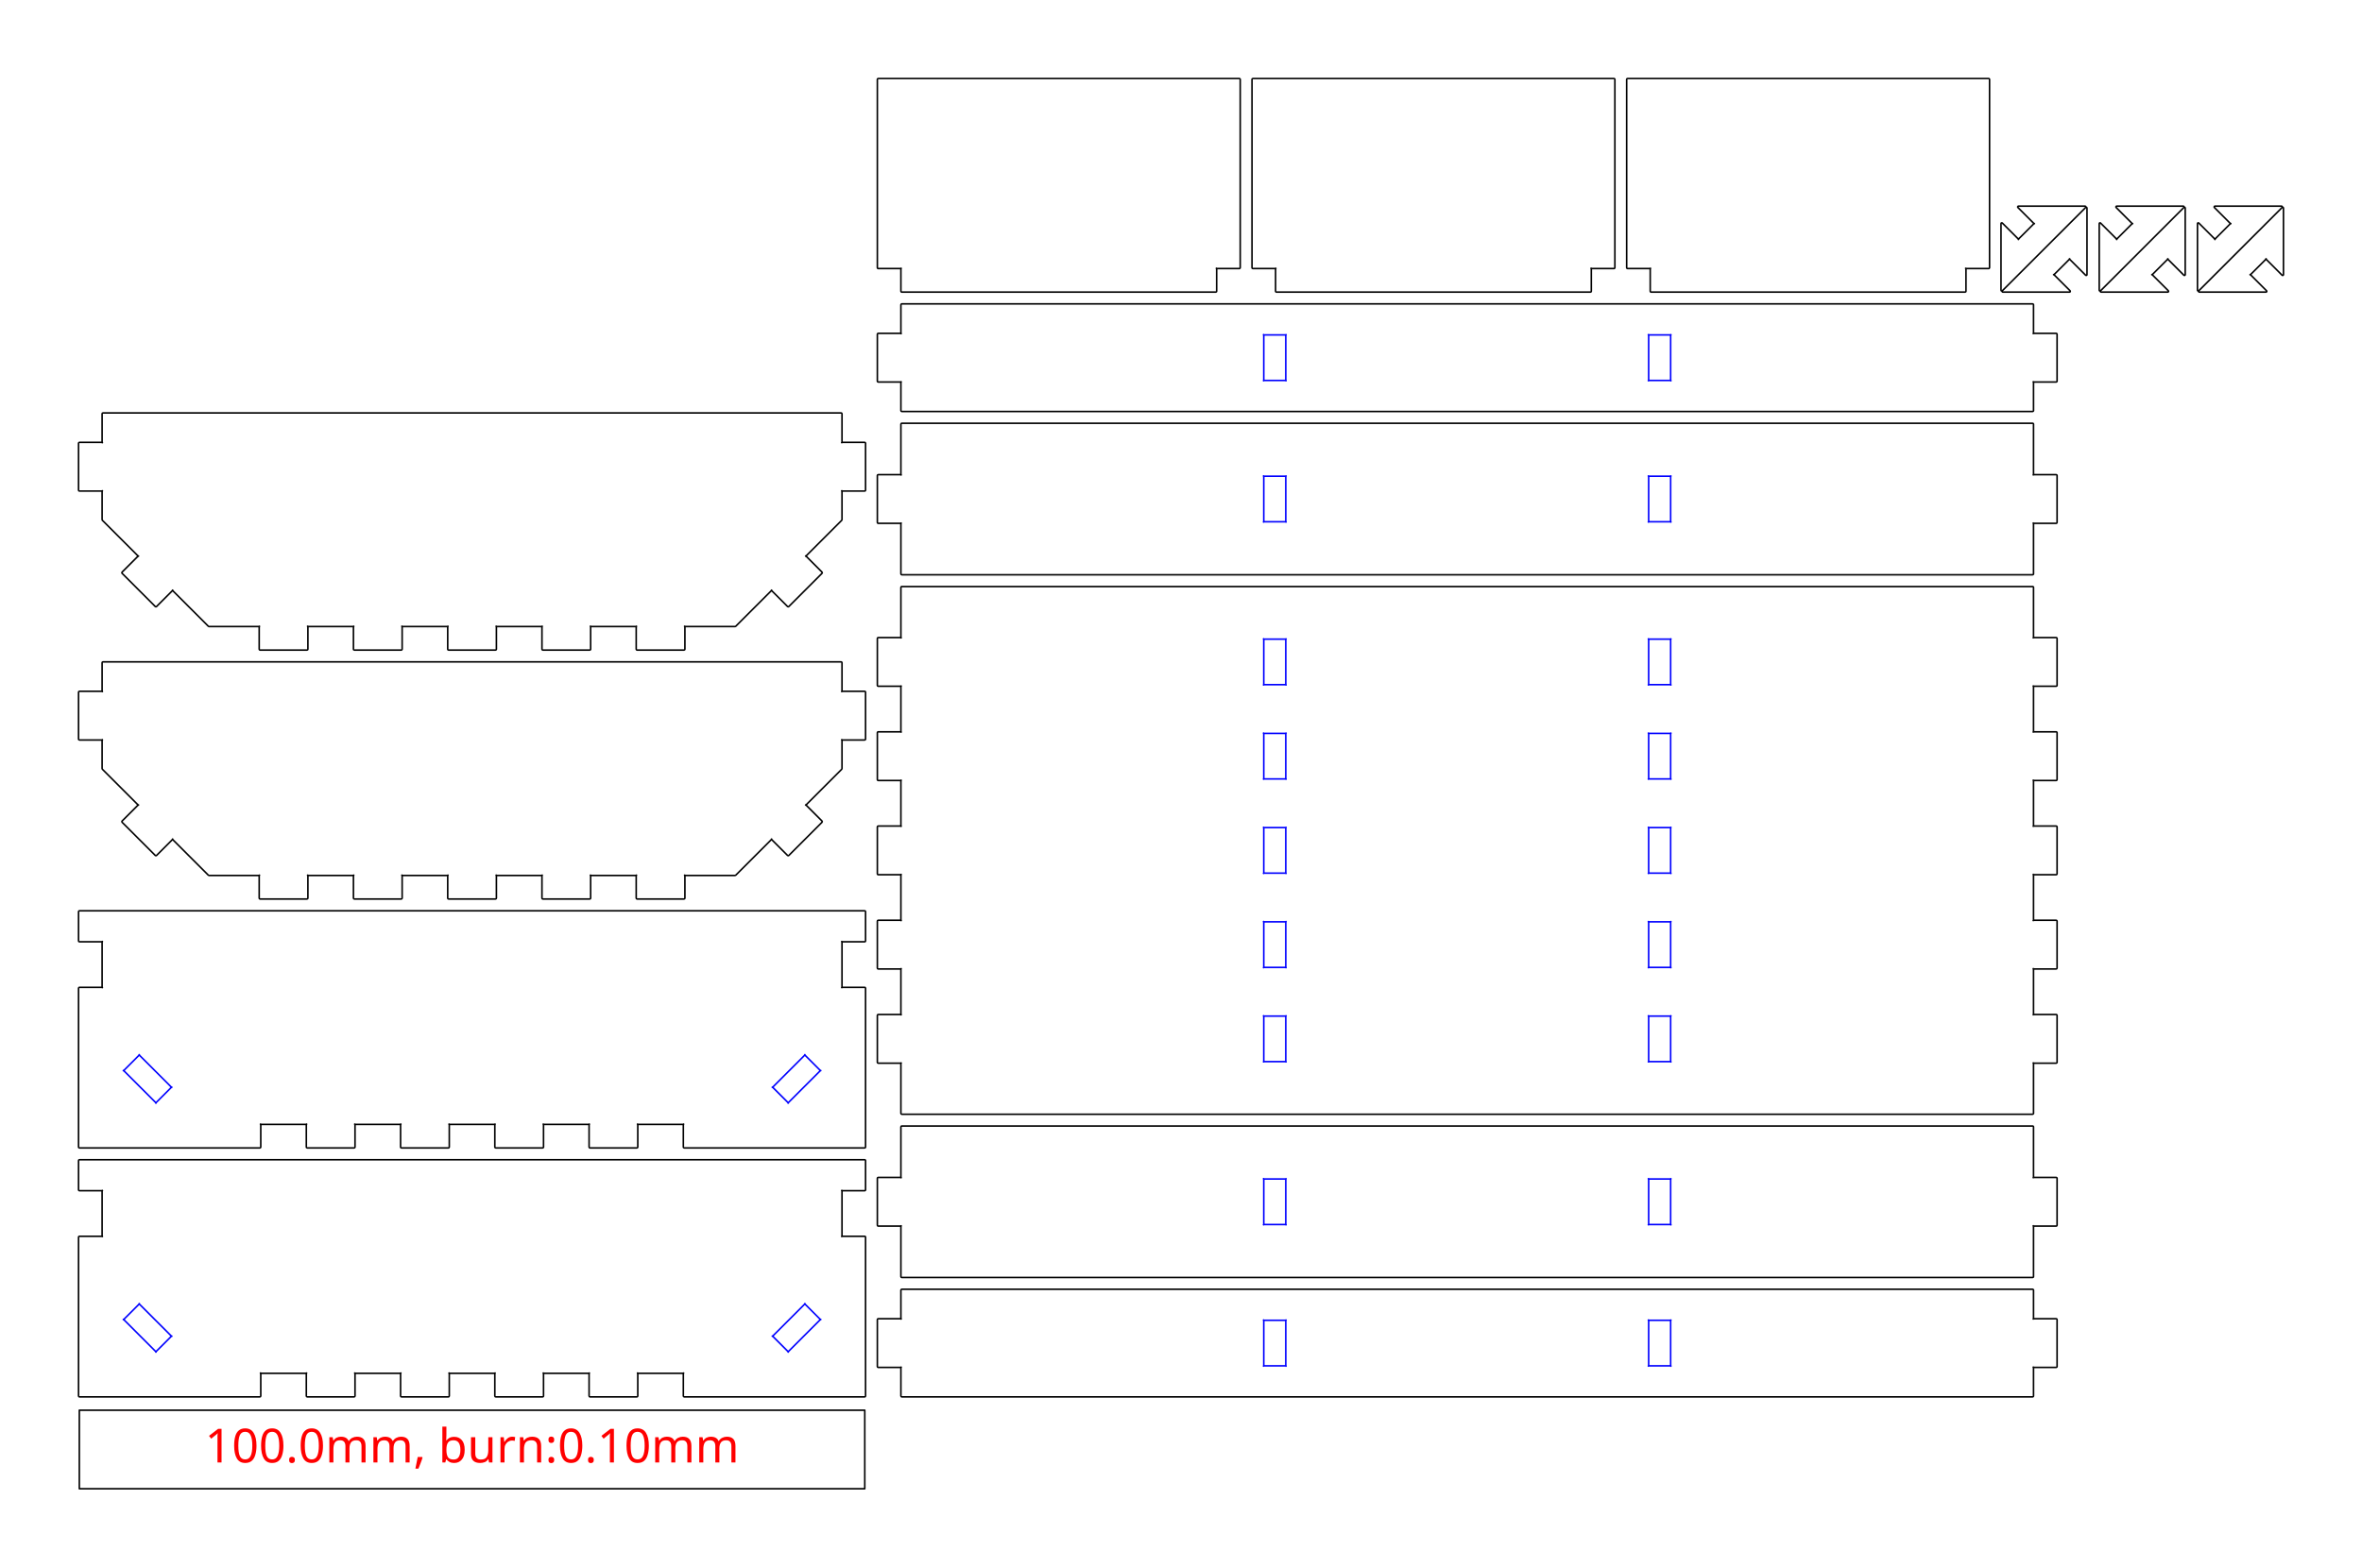
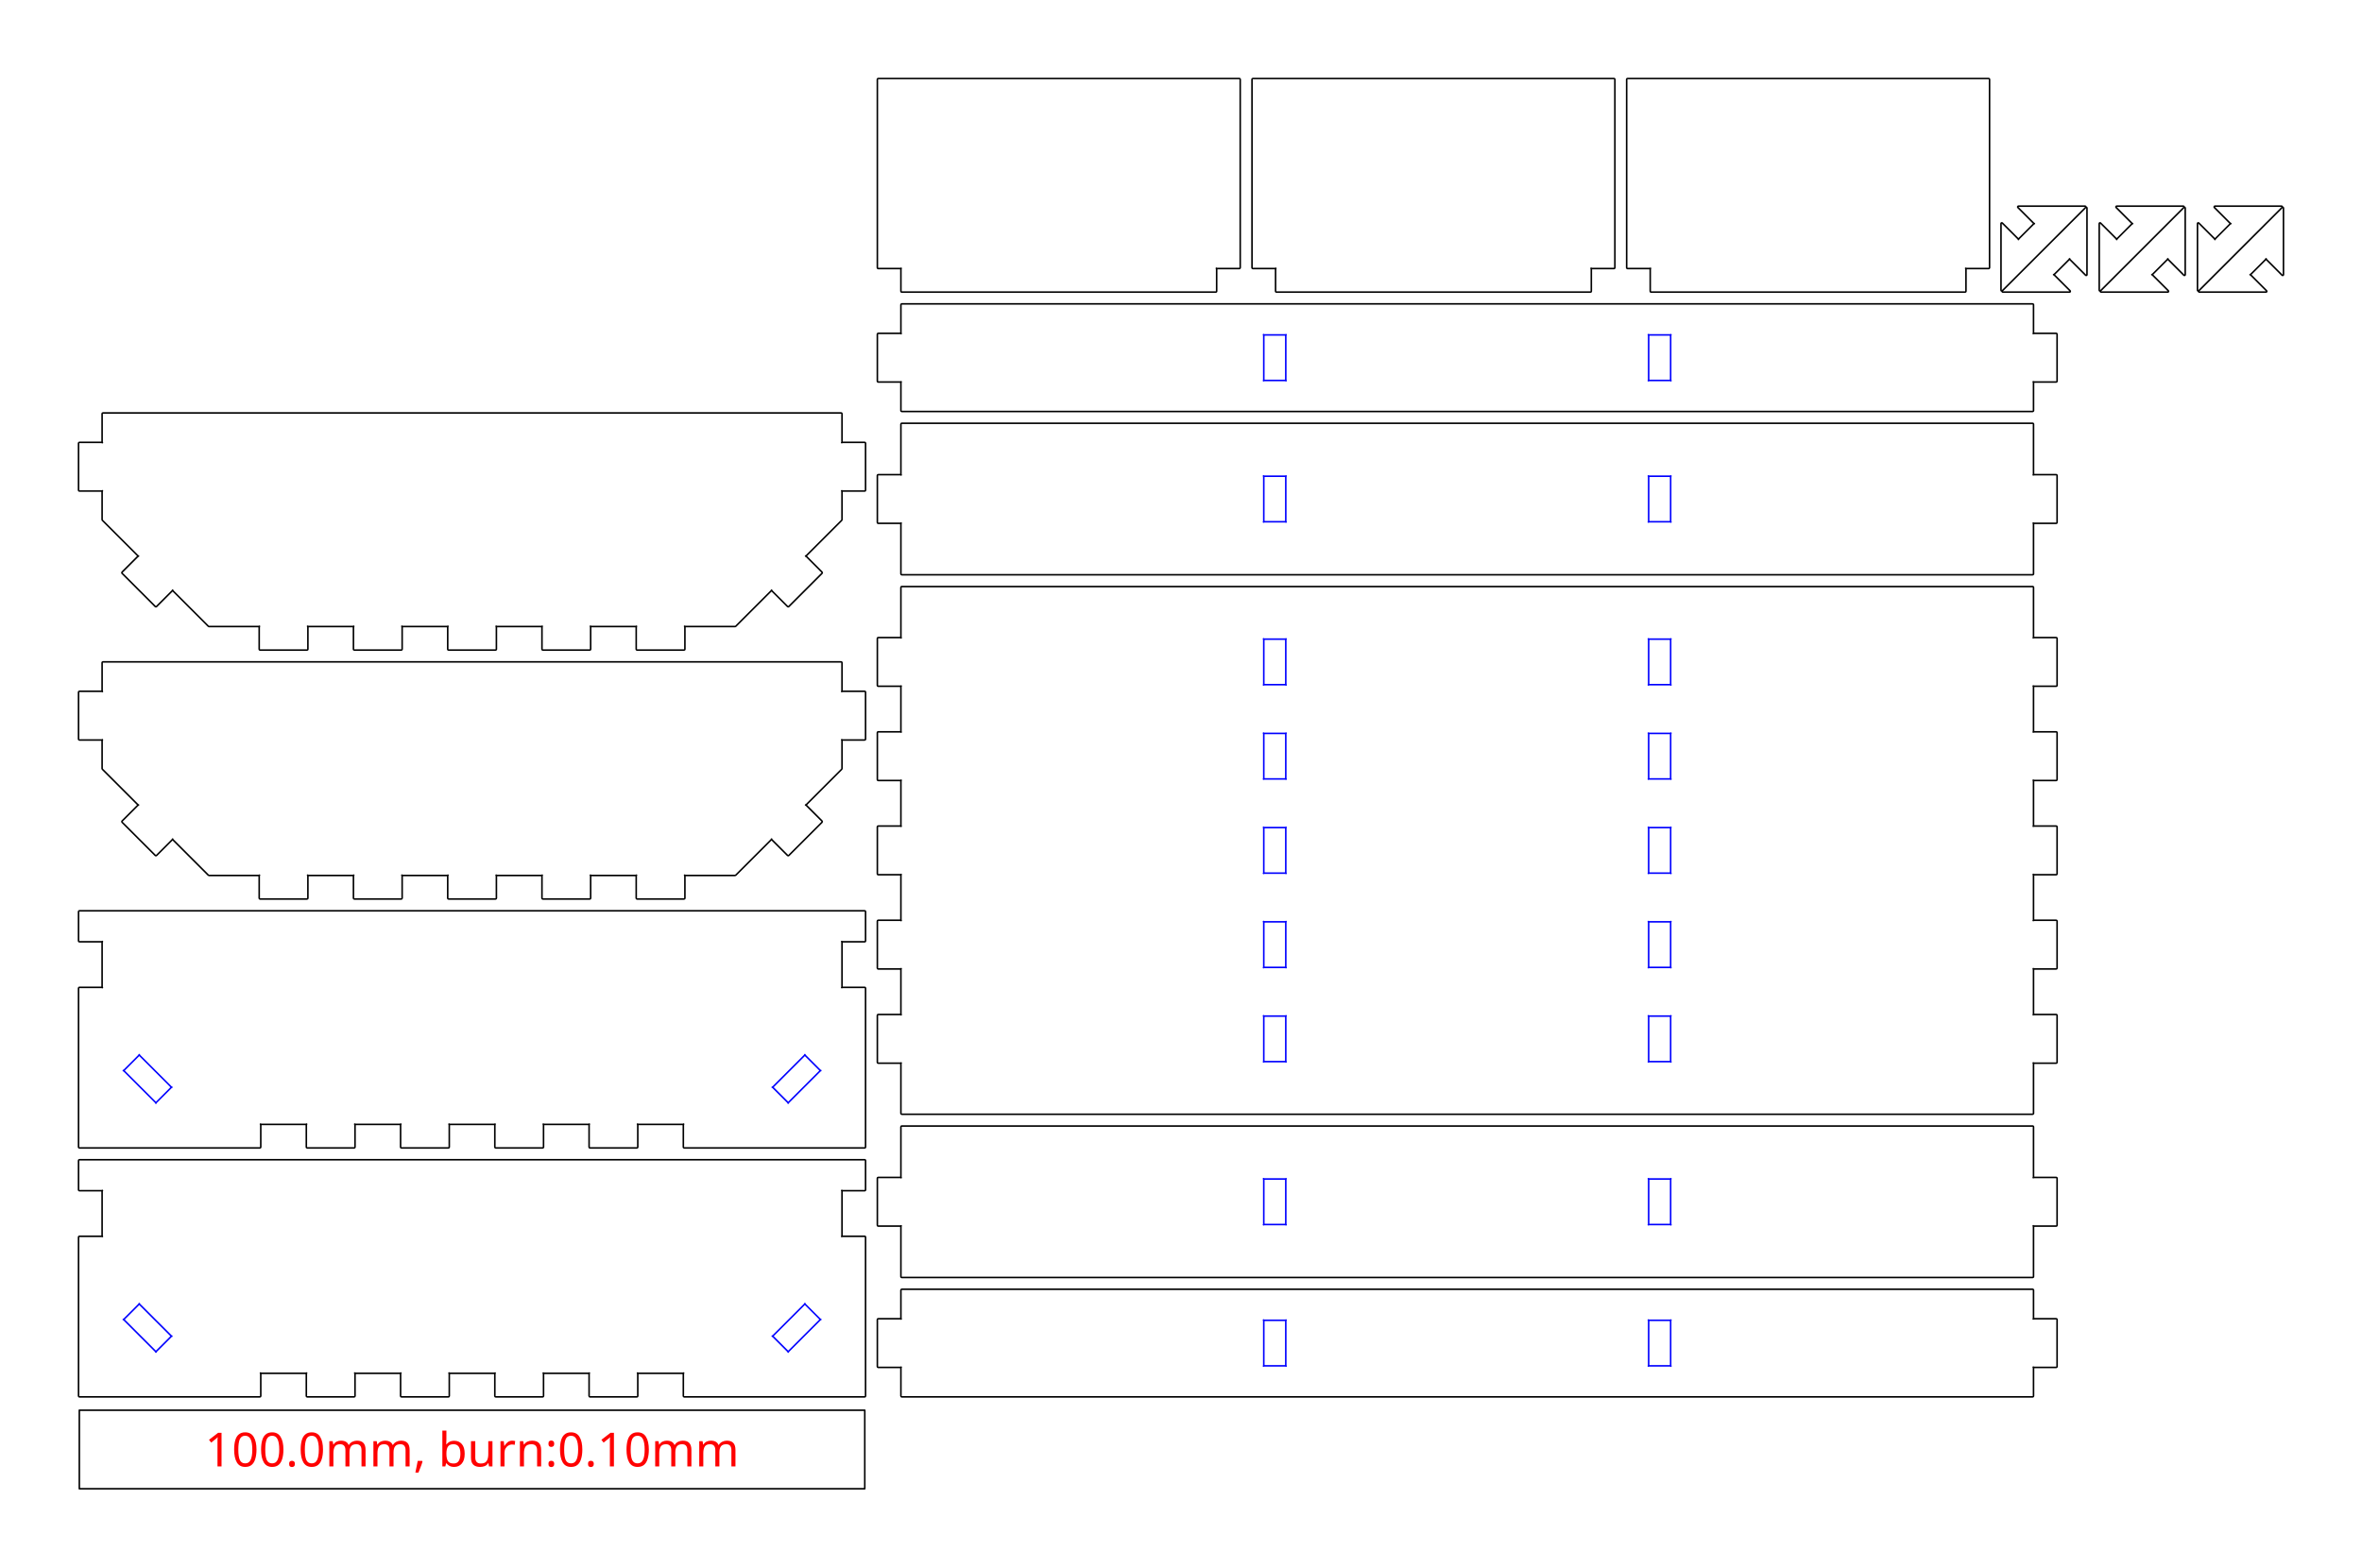
<svg xmlns="http://www.w3.org/2000/svg" height="199.58mm" viewBox="0.0 0.0 300.72 199.58" width="300.72mm">
  <g id="p-0" style="fill:none;stroke-linecap:round;stroke-linejoin:round;">
    <path d="M 10.100 189.584 H 110.100 V 179.584 H 10.100 V 189.584 Z" stroke="rgb(0,0,0)" stroke-width="0.20" />
-     <text dominant-baseline="hanging" font-size="6px" style="font-family: sans-serif ; font-weight: normal; font-style: normal; fill: rgb(255,0,0)" text-anchor="middle" transform="matrix( 1.000 0.000 0.000 1.000 60.100 181.584 )">100.0mm, burn:0.10mm</text>
+     <text font-size="6px" style="font-family: sans-serif ; font-weight: normal; font-style: normal; fill: rgb(255,0,0)" text-anchor="middle" transform="matrix( 1.000 0.000 0.000 1.000 60.100 186.744 )">100.0mm, burn:0.10mm</text>
  </g>
  <g id="p-1" style="fill:none;stroke-linecap:round;stroke-linejoin:round;">
    <path d="M 19.779 168.104 L 21.830 170.155 C 21.901 170.226 21.901 170.084 21.830 170.155 L 19.850 172.135 C 19.779 172.206 19.921 172.206 19.850 172.135 L 15.749 168.034 C 15.678 167.963 15.678 168.104 15.749 168.034 L 17.729 166.054 C 17.799 165.983 17.658 165.983 17.729 166.054 L 19.779 168.104 Z" stroke="rgb(0,0,255)" stroke-width="0.20" />
    <path d="M 102.401 170.084 L 100.350 172.135 C 100.279 172.206 100.421 172.206 100.350 172.135 L 98.370 170.155 C 98.299 170.084 98.299 170.226 98.370 170.155 L 102.471 166.054 C 102.542 165.983 102.401 165.983 102.471 166.054 L 104.451 168.034 C 104.522 168.104 104.522 167.963 104.451 168.034 L 102.401 170.084 Z" stroke="rgb(0,0,255)" stroke-width="0.20" />
    <path d="M 13.100 177.884 H 26.600 H 33.100 C 33.155 177.884 33.200 177.839 33.200 177.784 V 174.884 C 33.200 174.784 33.100 174.884 33.200 174.884 H 39.000 C 39.100 174.884 39.000 174.784 39.000 174.884 V 177.784 C 39.000 177.839 39.045 177.884 39.100 177.884 H 45.100 C 45.155 177.884 45.200 177.839 45.200 177.784 V 174.884 C 45.200 174.784 45.100 174.884 45.200 174.884 H 51.000 C 51.100 174.884 51.000 174.784 51.000 174.884 V 177.784 C 51.000 177.839 51.045 177.884 51.100 177.884 H 57.100 C 57.155 177.884 57.200 177.839 57.200 177.784 V 174.884 C 57.200 174.784 57.100 174.884 57.200 174.884 H 63.000 C 63.100 174.884 63.000 174.784 63.000 174.884 V 177.784 C 63.000 177.839 63.045 177.884 63.100 177.884 H 69.100 C 69.155 177.884 69.200 177.839 69.200 177.784 V 174.884 C 69.200 174.784 69.100 174.884 69.200 174.884 H 75.000 C 75.100 174.884 75.000 174.784 75.000 174.884 V 177.784 C 75.000 177.839 75.045 177.884 75.100 177.884 H 81.100 C 81.155 177.884 81.200 177.839 81.200 177.784 V 174.884 C 81.200 174.784 81.100 174.884 81.200 174.884 H 87.000 C 87.100 174.884 87.000 174.784 87.000 174.884 V 177.784 C 87.000 177.839 87.045 177.884 87.100 177.884 H 93.600 H 107.100 H 110.100 C 110.155 177.884 110.200 177.839 110.200 177.784 V 174.784 V 161.284 V 157.534 C 110.200 157.479 110.155 157.434 110.100 157.434 H 107.200 C 107.100 157.434 107.200 157.534 107.200 157.434 V 151.634 C 107.200 151.534 107.100 151.634 107.200 151.634 H 110.100 C 110.155 151.634 110.200 151.589 110.200 151.534 V 147.784 C 110.200 147.729 110.155 147.684 110.100 147.684 H 107.100 H 13.100 H 10.100 C 10.045 147.684 10.000 147.729 10.000 147.784 V 151.534 C 10.000 151.589 10.045 151.634 10.100 151.634 H 13.000 C 13.100 151.634 13.000 151.534 13.000 151.634 V 157.434 C 13.000 157.534 13.100 157.434 13.000 157.434 H 10.100 C 10.045 157.434 10.000 157.479 10.000 157.534 V 161.284 V 174.784 V 177.784 C 10.000 177.839 10.045 177.884 10.100 177.884 H 13.100 Z" stroke="rgb(0,0,0)" stroke-width="0.20" />
  </g>
  <g id="p-2" style="fill:none;stroke-linecap:round;stroke-linejoin:round;">
    <path d="M 100.421 136.404 L 98.370 138.455 C 98.299 138.526 98.299 138.384 98.370 138.455 L 100.350 140.435 C 100.421 140.506 100.279 140.506 100.350 140.435 L 104.451 136.334 C 104.522 136.263 104.522 136.404 104.451 136.334 L 102.471 134.354 C 102.401 134.283 102.542 134.283 102.471 134.354 L 100.421 136.404 Z" stroke="rgb(0,0,255)" stroke-width="0.20" />
    <path d="M 17.799 138.384 L 19.850 140.435 C 19.921 140.506 19.779 140.506 19.850 140.435 L 21.830 138.455 C 21.901 138.384 21.901 138.526 21.830 138.455 L 17.729 134.354 C 17.658 134.283 17.799 134.283 17.729 134.354 L 15.749 136.334 C 15.678 136.404 15.678 136.263 15.749 136.334 L 17.799 138.384 Z" stroke="rgb(0,0,255)" stroke-width="0.20" />
    <path d="M 107.100 146.184 H 93.600 H 87.100 C 87.045 146.184 87.000 146.139 87.000 146.084 V 143.184 C 87.000 143.084 87.100 143.184 87.000 143.184 H 81.200 C 81.100 143.184 81.200 143.084 81.200 143.184 V 146.084 C 81.200 146.139 81.155 146.184 81.100 146.184 H 75.100 C 75.045 146.184 75.000 146.139 75.000 146.084 V 143.184 C 75.000 143.084 75.100 143.184 75.000 143.184 H 69.200 C 69.100 143.184 69.200 143.084 69.200 143.184 V 146.084 C 69.200 146.139 69.155 146.184 69.100 146.184 H 63.100 C 63.045 146.184 63.000 146.139 63.000 146.084 V 143.184 C 63.000 143.084 63.100 143.184 63.000 143.184 H 57.200 C 57.100 143.184 57.200 143.084 57.200 143.184 V 146.084 C 57.200 146.139 57.155 146.184 57.100 146.184 H 51.100 C 51.045 146.184 51.000 146.139 51.000 146.084 V 143.184 C 51.000 143.084 51.100 143.184 51.000 143.184 H 45.200 C 45.100 143.184 45.200 143.084 45.200 143.184 V 146.084 C 45.200 146.139 45.155 146.184 45.100 146.184 H 39.100 C 39.045 146.184 39.000 146.139 39.000 146.084 V 143.184 C 39.000 143.084 39.100 143.184 39.000 143.184 H 33.200 C 33.100 143.184 33.200 143.084 33.200 143.184 V 146.084 C 33.200 146.139 33.155 146.184 33.100 146.184 H 26.600 H 13.100 H 10.100 C 10.045 146.184 10.000 146.139 10.000 146.084 V 143.084 V 129.584 V 125.834 C 10.000 125.779 10.045 125.734 10.100 125.734 H 13.000 C 13.100 125.734 13.000 125.834 13.000 125.734 V 119.934 C 13.000 119.834 13.100 119.934 13.000 119.934 H 10.100 C 10.045 119.934 10.000 119.889 10.000 119.834 V 116.084 C 10.000 116.029 10.045 115.984 10.100 115.984 H 13.100 H 107.100 H 110.100 C 110.155 115.984 110.200 116.029 110.200 116.084 V 119.834 C 110.200 119.889 110.155 119.934 110.100 119.934 H 107.200 C 107.100 119.934 107.200 119.834 107.200 119.934 V 125.734 C 107.200 125.834 107.100 125.734 107.200 125.734 H 110.100 C 110.155 125.734 110.200 125.779 110.200 125.834 V 129.584 V 143.084 V 146.084 C 110.200 146.139 110.155 146.184 110.100 146.184 H 107.100 Z" stroke="rgb(0,0,0)" stroke-width="0.20" />
  </g>
  <g id="p-3" style="fill:none;stroke-linecap:round;stroke-linejoin:round;">
    <path d="M 26.600 111.484 H 33.000 C 33.100 111.484 33.000 111.384 33.000 111.484 V 114.384 C 33.000 114.439 33.045 114.484 33.100 114.484 H 39.100 C 39.155 114.484 39.200 114.439 39.200 114.384 V 111.484 C 39.200 111.384 39.100 111.484 39.200 111.484 H 45.000 C 45.100 111.484 45.000 111.384 45.000 111.484 V 114.384 C 45.000 114.439 45.045 114.484 45.100 114.484 H 51.100 C 51.155 114.484 51.200 114.439 51.200 114.384 V 111.484 C 51.200 111.384 51.100 111.484 51.200 111.484 H 57.000 C 57.100 111.484 57.000 111.384 57.000 111.484 V 114.384 C 57.000 114.439 57.045 114.484 57.100 114.484 H 63.100 C 63.155 114.484 63.200 114.439 63.200 114.384 V 111.484 C 63.200 111.384 63.100 111.484 63.200 111.484 H 69.000 C 69.100 111.484 69.000 111.384 69.000 111.484 V 114.384 C 69.000 114.439 69.045 114.484 69.100 114.484 H 75.100 C 75.155 114.484 75.200 114.439 75.200 114.384 V 111.484 C 75.200 111.384 75.100 111.484 75.200 111.484 H 81.000 C 81.100 111.484 81.000 111.384 81.000 111.484 V 114.384 C 81.000 114.439 81.045 114.484 81.100 114.484 H 87.100 C 87.155 114.484 87.200 114.439 87.200 114.384 V 111.484 C 87.200 111.384 87.100 111.484 87.200 111.484 H 93.600 C 93.627 111.484 93.652 111.473 93.671 111.454 L 98.229 106.897 C 98.299 106.826 98.158 106.826 98.229 106.897 L 100.279 108.947 C 100.318 108.986 100.382 108.986 100.421 108.947 L 104.663 104.704 C 104.702 104.665 104.702 104.602 104.663 104.563 L 102.613 102.512 C 102.542 102.442 102.542 102.583 102.613 102.512 L 107.171 97.954 C 107.189 97.936 107.200 97.910 107.200 97.884 V 94.234 C 107.200 94.134 107.100 94.234 107.200 94.234 H 110.100 C 110.155 94.234 110.200 94.189 110.200 94.134 V 88.134 C 110.200 88.079 110.155 88.034 110.100 88.034 H 107.200 C 107.100 88.034 107.200 88.134 107.200 88.034 V 84.384 C 107.200 84.329 107.155 84.284 107.100 84.284 H 13.100 C 13.045 84.284 13.000 84.329 13.000 84.384 V 88.034 C 13.000 88.134 13.100 88.034 13.000 88.034 H 10.100 C 10.045 88.034 10.000 88.079 10.000 88.134 V 94.134 C 10.000 94.189 10.045 94.234 10.100 94.234 H 13.000 C 13.100 94.234 13.000 94.134 13.000 94.234 V 97.884 C 13.000 97.910 13.011 97.936 13.029 97.954 L 17.587 102.512 C 17.658 102.583 17.658 102.442 17.587 102.512 L 15.537 104.563 C 15.498 104.602 15.498 104.665 15.537 104.704 L 19.779 108.947 C 19.818 108.986 19.882 108.986 19.921 108.947 L 21.971 106.897 C 22.042 106.826 21.901 106.826 21.971 106.897 L 26.529 111.454 C 26.548 111.473 26.573 111.484 26.600 111.484 Z" stroke="rgb(0,0,0)" stroke-width="0.20" />
  </g>
  <g id="p-4" style="fill:none;stroke-linecap:round;stroke-linejoin:round;">
    <path d="M 26.600 79.784 H 33.000 C 33.100 79.784 33.000 79.684 33.000 79.784 V 82.684 C 33.000 82.739 33.045 82.784 33.100 82.784 H 39.100 C 39.155 82.784 39.200 82.739 39.200 82.684 V 79.784 C 39.200 79.684 39.100 79.784 39.200 79.784 H 45.000 C 45.100 79.784 45.000 79.684 45.000 79.784 V 82.684 C 45.000 82.739 45.045 82.784 45.100 82.784 H 51.100 C 51.155 82.784 51.200 82.739 51.200 82.684 V 79.784 C 51.200 79.684 51.100 79.784 51.200 79.784 H 57.000 C 57.100 79.784 57.000 79.684 57.000 79.784 V 82.684 C 57.000 82.739 57.045 82.784 57.100 82.784 H 63.100 C 63.155 82.784 63.200 82.739 63.200 82.684 V 79.784 C 63.200 79.684 63.100 79.784 63.200 79.784 H 69.000 C 69.100 79.784 69.000 79.684 69.000 79.784 V 82.684 C 69.000 82.739 69.045 82.784 69.100 82.784 H 75.100 C 75.155 82.784 75.200 82.739 75.200 82.684 V 79.784 C 75.200 79.684 75.100 79.784 75.200 79.784 H 81.000 C 81.100 79.784 81.000 79.684 81.000 79.784 V 82.684 C 81.000 82.739 81.045 82.784 81.100 82.784 H 87.100 C 87.155 82.784 87.200 82.739 87.200 82.684 V 79.784 C 87.200 79.684 87.100 79.784 87.200 79.784 H 93.600 C 93.627 79.784 93.652 79.773 93.671 79.754 L 98.229 75.197 C 98.299 75.126 98.158 75.126 98.229 75.197 L 100.279 77.247 C 100.318 77.286 100.382 77.286 100.421 77.247 L 104.663 73.004 C 104.702 72.965 104.702 72.902 104.663 72.863 L 102.613 70.812 C 102.542 70.742 102.542 70.883 102.613 70.812 L 107.171 66.254 C 107.189 66.236 107.200 66.210 107.200 66.184 V 62.534 C 107.200 62.434 107.100 62.534 107.200 62.534 H 110.100 C 110.155 62.534 110.200 62.489 110.200 62.434 V 56.434 C 110.200 56.379 110.155 56.334 110.100 56.334 H 107.200 C 107.100 56.334 107.200 56.434 107.200 56.334 V 52.684 C 107.200 52.629 107.155 52.584 107.100 52.584 H 13.100 C 13.045 52.584 13.000 52.629 13.000 52.684 V 56.334 C 13.000 56.434 13.100 56.334 13.000 56.334 H 10.100 C 10.045 56.334 10.000 56.379 10.000 56.434 V 62.434 C 10.000 62.489 10.045 62.534 10.100 62.534 H 13.000 C 13.100 62.534 13.000 62.434 13.000 62.534 V 66.184 C 13.000 66.210 13.011 66.236 13.029 66.254 L 17.587 70.812 C 17.658 70.883 17.658 70.742 17.587 70.812 L 15.537 72.863 C 15.498 72.902 15.498 72.965 15.537 73.004 L 19.779 77.247 C 19.818 77.286 19.882 77.286 19.921 77.247 L 21.971 75.197 C 22.042 75.126 21.901 75.126 21.971 75.197 L 26.529 79.754 C 26.548 79.773 26.573 79.784 26.600 79.784 Z" stroke="rgb(0,0,0)" stroke-width="0.20" />
  </g>
  <g id="p-5" style="fill:none;stroke-linecap:round;stroke-linejoin:round;">
    <path d="M 163.700 171.034 V 173.934 C 163.700 174.034 163.800 173.934 163.700 173.934 H 160.900 C 160.800 173.934 160.900 174.034 160.900 173.934 V 168.134 C 160.900 168.034 160.800 168.134 160.900 168.134 H 163.700 C 163.800 168.134 163.700 168.034 163.700 168.134 V 171.034 Z" stroke="rgb(0,0,255)" stroke-width="0.20" />
    <path d="M 212.700 171.034 V 173.934 C 212.700 174.034 212.800 173.934 212.700 173.934 H 209.900 C 209.800 173.934 209.900 174.034 209.900 173.934 V 168.134 C 209.900 168.034 209.800 168.134 209.900 168.134 H 212.700 C 212.800 168.134 212.700 168.034 212.700 168.134 V 171.034 Z" stroke="rgb(0,0,255)" stroke-width="0.20" />
    <path d="M 114.800 177.884 H 258.800 C 258.855 177.884 258.900 177.839 258.900 177.784 V 174.134 C 258.900 174.034 258.800 174.134 258.900 174.134 H 261.800 C 261.855 174.134 261.900 174.089 261.900 174.034 V 168.034 C 261.900 167.979 261.855 167.934 261.800 167.934 H 258.900 C 258.800 167.934 258.900 168.034 258.900 167.934 V 164.284 C 258.900 164.229 258.855 164.184 258.800 164.184 H 114.800 C 114.745 164.184 114.700 164.229 114.700 164.284 V 167.934 C 114.700 168.034 114.800 167.934 114.700 167.934 H 111.800 C 111.745 167.934 111.700 167.979 111.700 168.034 V 174.034 C 111.700 174.089 111.745 174.134 111.800 174.134 H 114.700 C 114.800 174.134 114.700 174.034 114.700 174.134 V 177.784 C 114.700 177.839 114.745 177.884 114.800 177.884 Z" stroke="rgb(0,0,0)" stroke-width="0.20" />
  </g>
  <g id="p-6" style="fill:none;stroke-linecap:round;stroke-linejoin:round;">
    <path d="M 163.700 153.038 V 155.938 C 163.700 156.038 163.800 155.938 163.700 155.938 H 160.900 C 160.800 155.938 160.900 156.038 160.900 155.938 V 150.138 C 160.900 150.038 160.800 150.138 160.900 150.138 H 163.700 C 163.800 150.138 163.700 150.038 163.700 150.138 V 153.038 Z" stroke="rgb(0,0,255)" stroke-width="0.20" />
    <path d="M 212.700 153.038 V 155.938 C 212.700 156.038 212.800 155.938 212.700 155.938 H 209.900 C 209.800 155.938 209.900 156.038 209.900 155.938 V 150.138 C 209.900 150.038 209.800 150.138 209.900 150.138 H 212.700 C 212.800 150.138 212.700 150.038 212.700 150.138 V 153.038 Z" stroke="rgb(0,0,255)" stroke-width="0.20" />
    <path d="M 114.800 162.684 H 258.800 C 258.855 162.684 258.900 162.639 258.900 162.584 V 156.138 C 258.900 156.038 258.800 156.138 258.900 156.138 H 261.800 C 261.855 156.138 261.900 156.093 261.900 156.038 V 150.038 C 261.900 149.983 261.855 149.938 261.800 149.938 H 258.900 C 258.800 149.938 258.900 150.038 258.900 149.938 V 143.492 C 258.900 143.437 258.855 143.392 258.800 143.392 H 114.800 C 114.745 143.392 114.700 143.437 114.700 143.492 V 149.938 C 114.700 150.038 114.800 149.938 114.700 149.938 H 111.800 C 111.745 149.938 111.700 149.983 111.700 150.038 V 156.038 C 111.700 156.093 111.745 156.138 111.800 156.138 H 114.700 C 114.800 156.138 114.700 156.038 114.700 156.138 V 162.584 C 114.700 162.639 114.745 162.684 114.800 162.684 Z" stroke="rgb(0,0,0)" stroke-width="0.20" />
  </g>
  <g id="p-7" style="fill:none;stroke-linecap:round;stroke-linejoin:round;">
    <path d="M 163.700 132.292 V 135.192 C 163.700 135.292 163.800 135.192 163.700 135.192 H 160.900 C 160.800 135.192 160.900 135.292 160.900 135.192 V 129.392 C 160.900 129.292 160.800 129.392 160.900 129.392 H 163.700 C 163.800 129.392 163.700 129.292 163.700 129.392 V 132.292 Z" stroke="rgb(0,0,255)" stroke-width="0.20" />
    <path d="M 163.700 120.292 V 123.192 C 163.700 123.292 163.800 123.192 163.700 123.192 H 160.900 C 160.800 123.192 160.900 123.292 160.900 123.192 V 117.392 C 160.900 117.292 160.800 117.392 160.900 117.392 H 163.700 C 163.800 117.392 163.700 117.292 163.700 117.392 V 120.292 Z" stroke="rgb(0,0,255)" stroke-width="0.20" />
    <path d="M 163.700 108.292 V 111.192 C 163.700 111.292 163.800 111.192 163.700 111.192 H 160.900 C 160.800 111.192 160.900 111.292 160.900 111.192 V 105.392 C 160.900 105.292 160.800 105.392 160.900 105.392 H 163.700 C 163.800 105.392 163.700 105.292 163.700 105.392 V 108.292 Z" stroke="rgb(0,0,255)" stroke-width="0.20" />
    <path d="M 163.700 96.292 V 99.192 C 163.700 99.292 163.800 99.192 163.700 99.192 H 160.900 C 160.800 99.192 160.900 99.292 160.900 99.192 V 93.392 C 160.900 93.292 160.800 93.392 160.900 93.392 H 163.700 C 163.800 93.392 163.700 93.292 163.700 93.392 V 96.292 Z" stroke="rgb(0,0,255)" stroke-width="0.20" />
    <path d="M 163.700 84.292 V 87.192 C 163.700 87.292 163.800 87.192 163.700 87.192 H 160.900 C 160.800 87.192 160.900 87.292 160.900 87.192 V 81.392 C 160.900 81.292 160.800 81.392 160.900 81.392 H 163.700 C 163.800 81.392 163.700 81.292 163.700 81.392 V 84.292 Z" stroke="rgb(0,0,255)" stroke-width="0.20" />
    <path d="M 212.700 132.292 V 135.192 C 212.700 135.292 212.800 135.192 212.700 135.192 H 209.900 C 209.800 135.192 209.900 135.292 209.900 135.192 V 129.392 C 209.900 129.292 209.800 129.392 209.900 129.392 H 212.700 C 212.800 129.392 212.700 129.292 212.700 129.392 V 132.292 Z" stroke="rgb(0,0,255)" stroke-width="0.20" />
    <path d="M 212.700 120.292 V 123.192 C 212.700 123.292 212.800 123.192 212.700 123.192 H 209.900 C 209.800 123.192 209.900 123.292 209.900 123.192 V 117.392 C 209.900 117.292 209.800 117.392 209.900 117.392 H 212.700 C 212.800 117.392 212.700 117.292 212.700 117.392 V 120.292 Z" stroke="rgb(0,0,255)" stroke-width="0.20" />
    <path d="M 212.700 108.292 V 111.192 C 212.700 111.292 212.800 111.192 212.700 111.192 H 209.900 C 209.800 111.192 209.900 111.292 209.900 111.192 V 105.392 C 209.900 105.292 209.800 105.392 209.900 105.392 H 212.700 C 212.800 105.392 212.700 105.292 212.700 105.392 V 108.292 Z" stroke="rgb(0,0,255)" stroke-width="0.20" />
    <path d="M 212.700 96.292 V 99.192 C 212.700 99.292 212.800 99.192 212.700 99.192 H 209.900 C 209.800 99.192 209.900 99.292 209.900 99.192 V 93.392 C 209.900 93.292 209.800 93.392 209.900 93.392 H 212.700 C 212.800 93.392 212.700 93.292 212.700 93.392 V 96.292 Z" stroke="rgb(0,0,255)" stroke-width="0.20" />
    <path d="M 212.700 84.292 V 87.192 C 212.700 87.292 212.800 87.192 212.700 87.192 H 209.900 C 209.800 87.192 209.900 87.292 209.900 87.192 V 81.392 C 209.900 81.292 209.800 81.392 209.900 81.392 H 212.700 C 212.800 81.392 212.700 81.292 212.700 81.392 V 84.292 Z" stroke="rgb(0,0,255)" stroke-width="0.20" />
    <path d="M 114.800 141.892 H 258.800 C 258.855 141.892 258.900 141.847 258.900 141.792 V 135.392 C 258.900 135.292 258.800 135.392 258.900 135.392 H 261.800 C 261.855 135.392 261.900 135.347 261.900 135.292 V 129.292 C 261.900 129.237 261.855 129.192 261.800 129.192 H 258.900 C 258.800 129.192 258.900 129.292 258.900 129.192 V 123.392 C 258.900 123.292 258.800 123.392 258.900 123.392 H 261.800 C 261.855 123.392 261.900 123.347 261.900 123.292 V 117.292 C 261.900 117.237 261.855 117.192 261.800 117.192 H 258.900 C 258.800 117.192 258.900 117.292 258.900 117.192 V 111.392 C 258.900 111.292 258.800 111.392 258.900 111.392 H 261.800 C 261.855 111.392 261.900 111.347 261.900 111.292 V 105.292 C 261.900 105.237 261.855 105.192 261.800 105.192 H 258.900 C 258.800 105.192 258.900 105.292 258.900 105.192 V 99.392 C 258.900 99.292 258.800 99.392 258.900 99.392 H 261.800 C 261.855 99.392 261.900 99.347 261.900 99.292 V 93.292 C 261.900 93.237 261.855 93.192 261.800 93.192 H 258.900 C 258.800 93.192 258.900 93.292 258.900 93.192 V 87.392 C 258.900 87.292 258.800 87.392 258.900 87.392 H 261.800 C 261.855 87.392 261.900 87.347 261.900 87.292 V 81.292 C 261.900 81.237 261.855 81.192 261.800 81.192 H 258.900 C 258.800 81.192 258.900 81.292 258.900 81.192 V 74.792 C 258.900 74.737 258.855 74.692 258.800 74.692 H 114.800 C 114.745 74.692 114.700 74.737 114.700 74.792 V 81.192 C 114.700 81.292 114.800 81.192 114.700 81.192 H 111.800 C 111.745 81.192 111.700 81.237 111.700 81.292 V 87.292 C 111.700 87.347 111.745 87.392 111.800 87.392 H 114.700 C 114.800 87.392 114.700 87.292 114.700 87.392 V 93.192 C 114.700 93.292 114.800 93.192 114.700 93.192 H 111.800 C 111.745 93.192 111.700 93.237 111.700 93.292 V 99.292 C 111.700 99.347 111.745 99.392 111.800 99.392 H 114.700 C 114.800 99.392 114.700 99.292 114.700 99.392 V 105.192 C 114.700 105.292 114.800 105.192 114.700 105.192 H 111.800 C 111.745 105.192 111.700 105.237 111.700 105.292 V 111.292 C 111.700 111.347 111.745 111.392 111.800 111.392 H 114.700 C 114.800 111.392 114.700 111.292 114.700 111.392 V 117.192 C 114.700 117.292 114.800 117.192 114.700 117.192 H 111.800 C 111.745 117.192 111.700 117.237 111.700 117.292 V 123.292 C 111.700 123.347 111.745 123.392 111.800 123.392 H 114.700 C 114.800 123.392 114.700 123.292 114.700 123.392 V 129.192 C 114.700 129.292 114.800 129.192 114.700 129.192 H 111.800 C 111.745 129.192 111.700 129.237 111.700 129.292 V 135.292 C 111.700 135.347 111.745 135.392 111.800 135.392 H 114.700 C 114.800 135.392 114.700 135.292 114.700 135.392 V 141.792 C 114.700 141.847 114.745 141.892 114.800 141.892 Z" stroke="rgb(0,0,0)" stroke-width="0.20" />
  </g>
  <g id="p-8" style="fill:none;stroke-linecap:round;stroke-linejoin:round;">
    <path d="M 163.700 63.546 V 66.446 C 163.700 66.546 163.800 66.446 163.700 66.446 H 160.900 C 160.800 66.446 160.900 66.546 160.900 66.446 V 60.646 C 160.900 60.546 160.800 60.646 160.900 60.646 H 163.700 C 163.800 60.646 163.700 60.546 163.700 60.646 V 63.546 Z" stroke="rgb(0,0,255)" stroke-width="0.20" />
    <path d="M 212.700 63.546 V 66.446 C 212.700 66.546 212.800 66.446 212.700 66.446 H 209.900 C 209.800 66.446 209.900 66.546 209.900 66.446 V 60.646 C 209.900 60.546 209.800 60.646 209.900 60.646 H 212.700 C 212.800 60.646 212.700 60.546 212.700 60.646 V 63.546 Z" stroke="rgb(0,0,255)" stroke-width="0.20" />
    <path d="M 114.800 73.192 H 258.800 C 258.855 73.192 258.900 73.147 258.900 73.092 V 66.646 C 258.900 66.546 258.800 66.646 258.900 66.646 H 261.800 C 261.855 66.646 261.900 66.601 261.900 66.546 V 60.546 C 261.900 60.491 261.855 60.446 261.800 60.446 H 258.900 C 258.800 60.446 258.900 60.546 258.900 60.446 V 54.000 C 258.900 53.945 258.855 53.900 258.800 53.900 H 114.800 C 114.745 53.900 114.700 53.945 114.700 54.000 V 60.446 C 114.700 60.546 114.800 60.446 114.700 60.446 H 111.800 C 111.745 60.446 111.700 60.491 111.700 60.546 V 66.546 C 111.700 66.601 111.745 66.646 111.800 66.646 H 114.700 C 114.800 66.646 114.700 66.546 114.700 66.646 V 73.092 C 114.700 73.147 114.745 73.192 114.800 73.192 Z" stroke="rgb(0,0,0)" stroke-width="0.20" />
  </g>
  <g id="p-9" style="fill:none;stroke-linecap:round;stroke-linejoin:round;">
    <path d="M 163.700 45.550 V 48.450 C 163.700 48.550 163.800 48.450 163.700 48.450 H 160.900 C 160.800 48.450 160.900 48.550 160.900 48.450 V 42.650 C 160.900 42.550 160.800 42.650 160.900 42.650 H 163.700 C 163.800 42.650 163.700 42.550 163.700 42.650 V 45.550 Z" stroke="rgb(0,0,255)" stroke-width="0.20" />
    <path d="M 212.700 45.550 V 48.450 C 212.700 48.550 212.800 48.450 212.700 48.450 H 209.900 C 209.800 48.450 209.900 48.550 209.900 48.450 V 42.650 C 209.900 42.550 209.800 42.650 209.900 42.650 H 212.700 C 212.800 42.650 212.700 42.550 212.700 42.650 V 45.550 Z" stroke="rgb(0,0,255)" stroke-width="0.20" />
    <path d="M 114.800 52.400 H 258.800 C 258.855 52.400 258.900 52.355 258.900 52.300 V 48.650 C 258.900 48.550 258.800 48.650 258.900 48.650 H 261.800 C 261.855 48.650 261.900 48.605 261.900 48.550 V 42.550 C 261.900 42.495 261.855 42.450 261.800 42.450 H 258.900 C 258.800 42.450 258.900 42.550 258.900 42.450 V 38.800 C 258.900 38.745 258.855 38.700 258.800 38.700 H 114.800 C 114.745 38.700 114.700 38.745 114.700 38.800 V 42.450 C 114.700 42.550 114.800 42.450 114.700 42.450 H 111.800 C 111.745 42.450 111.700 42.495 111.700 42.550 V 48.550 C 111.700 48.605 111.745 48.650 111.800 48.650 H 114.700 C 114.800 48.650 114.700 48.550 114.700 48.650 V 52.300 C 114.700 52.355 114.745 52.400 114.800 52.400 Z" stroke="rgb(0,0,0)" stroke-width="0.20" />
  </g>
  <g id="p-10" style="fill:none;stroke-linecap:round;stroke-linejoin:round;">
    <path d="M 114.800 37.200 H 154.800 C 154.855 37.200 154.900 37.155 154.900 37.100 V 34.200 C 154.900 34.100 154.800 34.200 154.900 34.200 H 157.800 C 157.855 34.200 157.900 34.155 157.900 34.100 V 10.100 C 157.900 10.045 157.855 10.000 157.800 10.000 H 111.800 C 111.745 10.000 111.700 10.045 111.700 10.100 V 34.100 C 111.700 34.155 111.745 34.200 111.800 34.200 H 114.700 C 114.800 34.200 114.700 34.100 114.700 34.200 V 37.100 C 114.700 37.155 114.745 37.200 114.800 37.200 Z" stroke="rgb(0,0,0)" stroke-width="0.20" />
  </g>
  <g id="p-11" style="fill:none;stroke-linecap:round;stroke-linejoin:round;">
    <path d="M 162.500 37.200 H 202.500 C 202.555 37.200 202.600 37.155 202.600 37.100 V 34.200 C 202.600 34.100 202.500 34.200 202.600 34.200 H 205.500 C 205.555 34.200 205.600 34.155 205.600 34.100 V 10.100 C 205.600 10.045 205.555 10.000 205.500 10.000 H 159.500 C 159.445 10.000 159.400 10.045 159.400 10.100 V 34.100 C 159.400 34.155 159.445 34.200 159.500 34.200 H 162.400 C 162.500 34.200 162.400 34.100 162.400 34.200 V 37.100 C 162.400 37.155 162.445 37.200 162.500 37.200 Z" stroke="rgb(0,0,0)" stroke-width="0.20" />
  </g>
  <g id="p-12" style="fill:none;stroke-linecap:round;stroke-linejoin:round;">
    <path d="M 210.200 37.200 H 250.200 C 250.255 37.200 250.300 37.155 250.300 37.100 V 34.200 C 250.300 34.100 250.200 34.200 250.300 34.200 H 253.200 C 253.255 34.200 253.300 34.155 253.300 34.100 V 10.100 C 253.300 10.045 253.255 10.000 253.200 10.000 H 207.200 C 207.145 10.000 207.100 10.045 207.100 10.100 V 34.100 C 207.100 34.155 207.145 34.200 207.200 34.200 H 210.100 C 210.200 34.200 210.100 34.100 210.100 34.200 V 37.100 C 210.100 37.155 210.145 37.200 210.200 37.200 Z" stroke="rgb(0,0,0)" stroke-width="0.20" />
  </g>
  <g id="p-13" style="fill:none;stroke-linecap:round;stroke-linejoin:round;">
    <path d="M 255.000 37.200 H 263.485 C 263.505 37.200 263.524 37.194 263.541 37.183 C 263.557 37.172 263.570 37.157 263.578 37.138 C 263.585 37.120 263.587 37.100 263.583 37.080 C 263.580 37.061 263.570 37.043 263.556 37.029 L 261.505 34.979 C 261.435 34.908 261.435 35.049 261.505 34.979 L 263.485 32.999 C 263.556 32.928 263.415 32.928 263.485 32.999 L 265.536 35.049 C 265.550 35.063 265.568 35.073 265.587 35.077 C 265.606 35.081 265.627 35.079 265.645 35.071 C 265.663 35.063 265.679 35.051 265.690 35.034 C 265.701 35.018 265.707 34.998 265.707 34.979 V 26.493 C 265.707 26.474 265.701 26.454 265.690 26.438 C 265.679 26.421 265.663 26.409 265.645 26.401 C 265.627 26.393 265.606 26.391 265.587 26.395 C 265.568 26.399 265.550 26.409 265.536 26.423 L 254.929 37.029 C 254.915 37.043 254.906 37.061 254.902 37.080 C 254.898 37.100 254.900 37.120 254.908 37.138 C 254.915 37.157 254.928 37.172 254.944 37.183 C 254.961 37.194 254.980 37.200 255.000 37.200 Z M 265.536 26.423 C 265.550 26.409 265.559 26.391 265.563 26.371 C 265.567 26.352 265.565 26.332 265.558 26.314 C 265.550 26.295 265.537 26.280 265.521 26.269 C 265.504 26.258 265.485 26.252 265.465 26.252 H 256.980 C 256.960 26.252 256.941 26.258 256.924 26.269 C 256.908 26.280 256.895 26.295 256.888 26.314 C 256.880 26.332 256.878 26.352 256.882 26.371 C 256.886 26.391 256.895 26.409 256.909 26.423 L 258.960 28.473 C 259.031 28.544 259.031 28.403 258.960 28.473 L 256.980 30.453 C 256.909 30.524 257.051 30.524 256.980 30.453 L 254.929 28.403 C 254.915 28.389 254.897 28.379 254.878 28.375 C 254.859 28.371 254.839 28.373 254.820 28.381 C 254.802 28.388 254.786 28.401 254.775 28.418 C 254.764 28.434 254.759 28.454 254.759 28.473 V 36.959 C 254.759 36.978 254.764 36.998 254.775 37.014 C 254.786 37.031 254.802 37.043 254.820 37.051 C 254.839 37.059 254.859 37.061 254.878 37.057 C 254.897 37.053 254.915 37.043 254.929 37.029" stroke="rgb(0,0,0)" stroke-width="0.20" />
  </g>
  <g id="p-14" style="fill:none;stroke-linecap:round;stroke-linejoin:round;">
    <path d="M 267.507 37.200 H 275.992 C 276.012 37.200 276.031 37.194 276.047 37.183 C 276.064 37.172 276.077 37.157 276.084 37.138 C 276.092 37.120 276.094 37.100 276.090 37.080 C 276.086 37.061 276.077 37.043 276.063 37.029 L 274.012 34.979 C 273.941 34.908 273.941 35.049 274.012 34.979 L 275.992 32.999 C 276.063 32.928 275.921 32.928 275.992 32.999 L 278.042 35.049 C 278.056 35.063 278.074 35.073 278.094 35.077 C 278.113 35.081 278.133 35.079 278.151 35.071 C 278.170 35.063 278.185 35.051 278.196 35.034 C 278.207 35.018 278.213 34.998 278.213 34.979 V 26.493 C 278.213 26.474 278.207 26.454 278.196 26.438 C 278.185 26.421 278.170 26.409 278.151 26.401 C 278.133 26.393 278.113 26.391 278.094 26.395 C 278.074 26.399 278.056 26.409 278.042 26.423 L 267.436 37.029 C 267.422 37.043 267.412 37.061 267.409 37.080 C 267.405 37.100 267.407 37.120 267.414 37.138 C 267.422 37.157 267.435 37.172 267.451 37.183 C 267.467 37.194 267.487 37.200 267.507 37.200 Z M 278.042 26.423 C 278.056 26.409 278.066 26.391 278.070 26.371 C 278.074 26.352 278.072 26.332 278.064 26.314 C 278.057 26.295 278.044 26.280 278.027 26.269 C 278.011 26.258 277.992 26.252 277.972 26.252 H 269.487 C 269.467 26.252 269.447 26.258 269.431 26.269 C 269.414 26.280 269.402 26.295 269.394 26.314 C 269.387 26.332 269.385 26.352 269.388 26.371 C 269.392 26.391 269.402 26.409 269.416 26.423 L 271.466 28.473 C 271.537 28.544 271.537 28.403 271.466 28.473 L 269.487 30.453 C 269.416 30.524 269.557 30.524 269.487 30.453 L 267.436 28.403 C 267.422 28.389 267.404 28.379 267.385 28.375 C 267.365 28.371 267.345 28.373 267.327 28.381 C 267.309 28.388 267.293 28.401 267.282 28.418 C 267.271 28.434 267.265 28.454 267.265 28.473 V 36.959 C 267.265 36.978 267.271 36.998 267.282 37.014 C 267.293 37.031 267.309 37.043 267.327 37.051 C 267.345 37.059 267.365 37.061 267.385 37.057 C 267.404 37.053 267.422 37.043 267.436 37.029" stroke="rgb(0,0,0)" stroke-width="0.20" />
  </g>
  <g id="p-15" style="fill:none;stroke-linecap:round;stroke-linejoin:round;">
    <path d="M 280.013 37.200 H 288.498 C 288.518 37.200 288.538 37.194 288.554 37.183 C 288.570 37.172 288.583 37.157 288.591 37.138 C 288.598 37.120 288.600 37.100 288.597 37.080 C 288.593 37.061 288.583 37.043 288.569 37.029 L 286.519 34.979 C 286.448 34.908 286.448 35.049 286.519 34.979 L 288.498 32.999 C 288.569 32.928 288.428 32.928 288.498 32.999 L 290.549 35.049 C 290.563 35.063 290.581 35.073 290.600 35.077 C 290.620 35.081 290.640 35.079 290.658 35.071 C 290.676 35.063 290.692 35.051 290.703 35.034 C 290.714 35.018 290.720 34.998 290.720 34.979 V 26.493 C 290.720 26.474 290.714 26.454 290.703 26.438 C 290.692 26.421 290.676 26.409 290.658 26.401 C 290.640 26.393 290.620 26.391 290.600 26.395 C 290.581 26.399 290.563 26.409 290.549 26.423 L 279.942 37.029 C 279.929 37.043 279.919 37.061 279.915 37.080 C 279.911 37.100 279.913 37.120 279.921 37.138 C 279.928 37.157 279.941 37.172 279.958 37.183 C 279.974 37.194 279.993 37.200 280.013 37.200 Z M 290.549 26.423 C 290.563 26.409 290.573 26.391 290.576 26.371 C 290.580 26.352 290.578 26.332 290.571 26.314 C 290.563 26.295 290.550 26.280 290.534 26.269 C 290.517 26.258 290.498 26.252 290.478 26.252 H 281.993 C 281.973 26.252 281.954 26.258 281.938 26.269 C 281.921 26.280 281.908 26.295 281.901 26.314 C 281.893 26.332 281.891 26.352 281.895 26.371 C 281.899 26.391 281.908 26.409 281.922 26.423 L 283.973 28.473 C 284.044 28.544 284.044 28.403 283.973 28.473 L 281.993 30.453 C 281.922 30.524 282.064 30.524 281.993 30.453 L 279.942 28.403 C 279.929 28.389 279.911 28.379 279.891 28.375 C 279.872 28.371 279.852 28.373 279.834 28.381 C 279.815 28.388 279.800 28.401 279.789 28.418 C 279.778 28.434 279.772 28.454 279.772 28.473 V 36.959 C 279.772 36.978 279.778 36.998 279.789 37.014 C 279.800 37.031 279.815 37.043 279.834 37.051 C 279.852 37.059 279.872 37.061 279.891 37.057 C 279.911 37.053 279.929 37.043 279.942 37.029" stroke="rgb(0,0,0)" stroke-width="0.20" />
  </g>
</svg>
